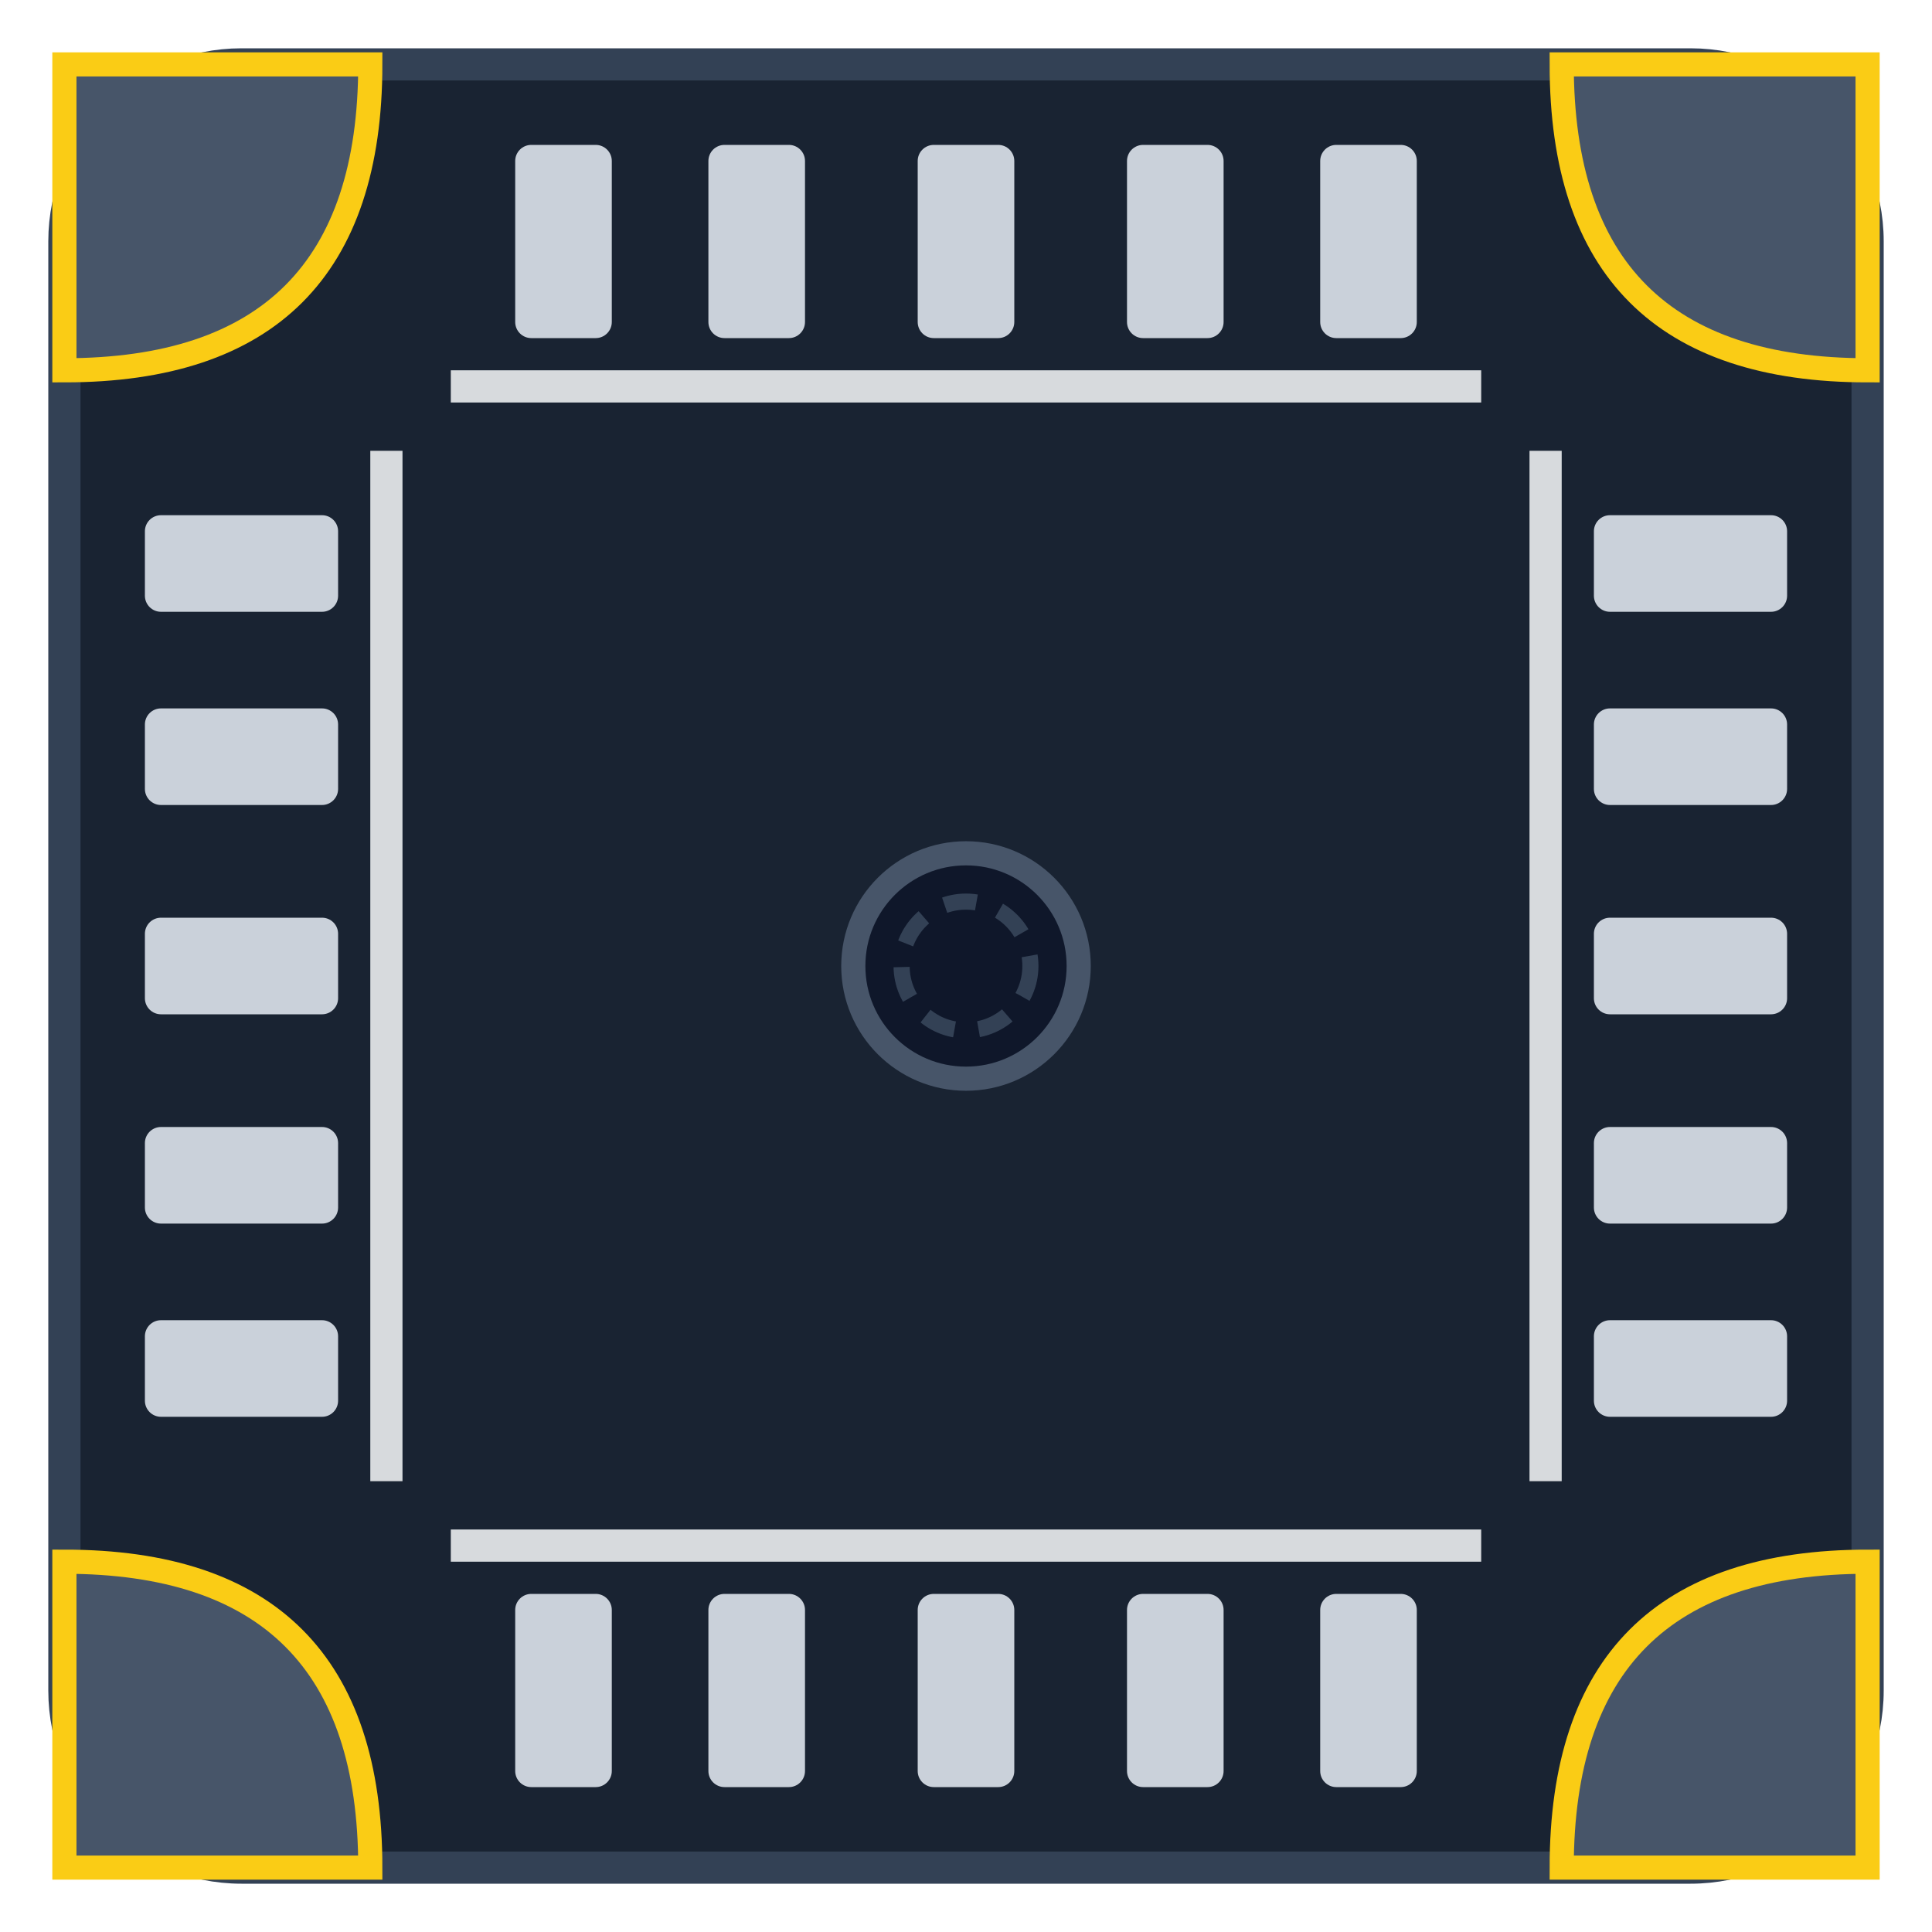
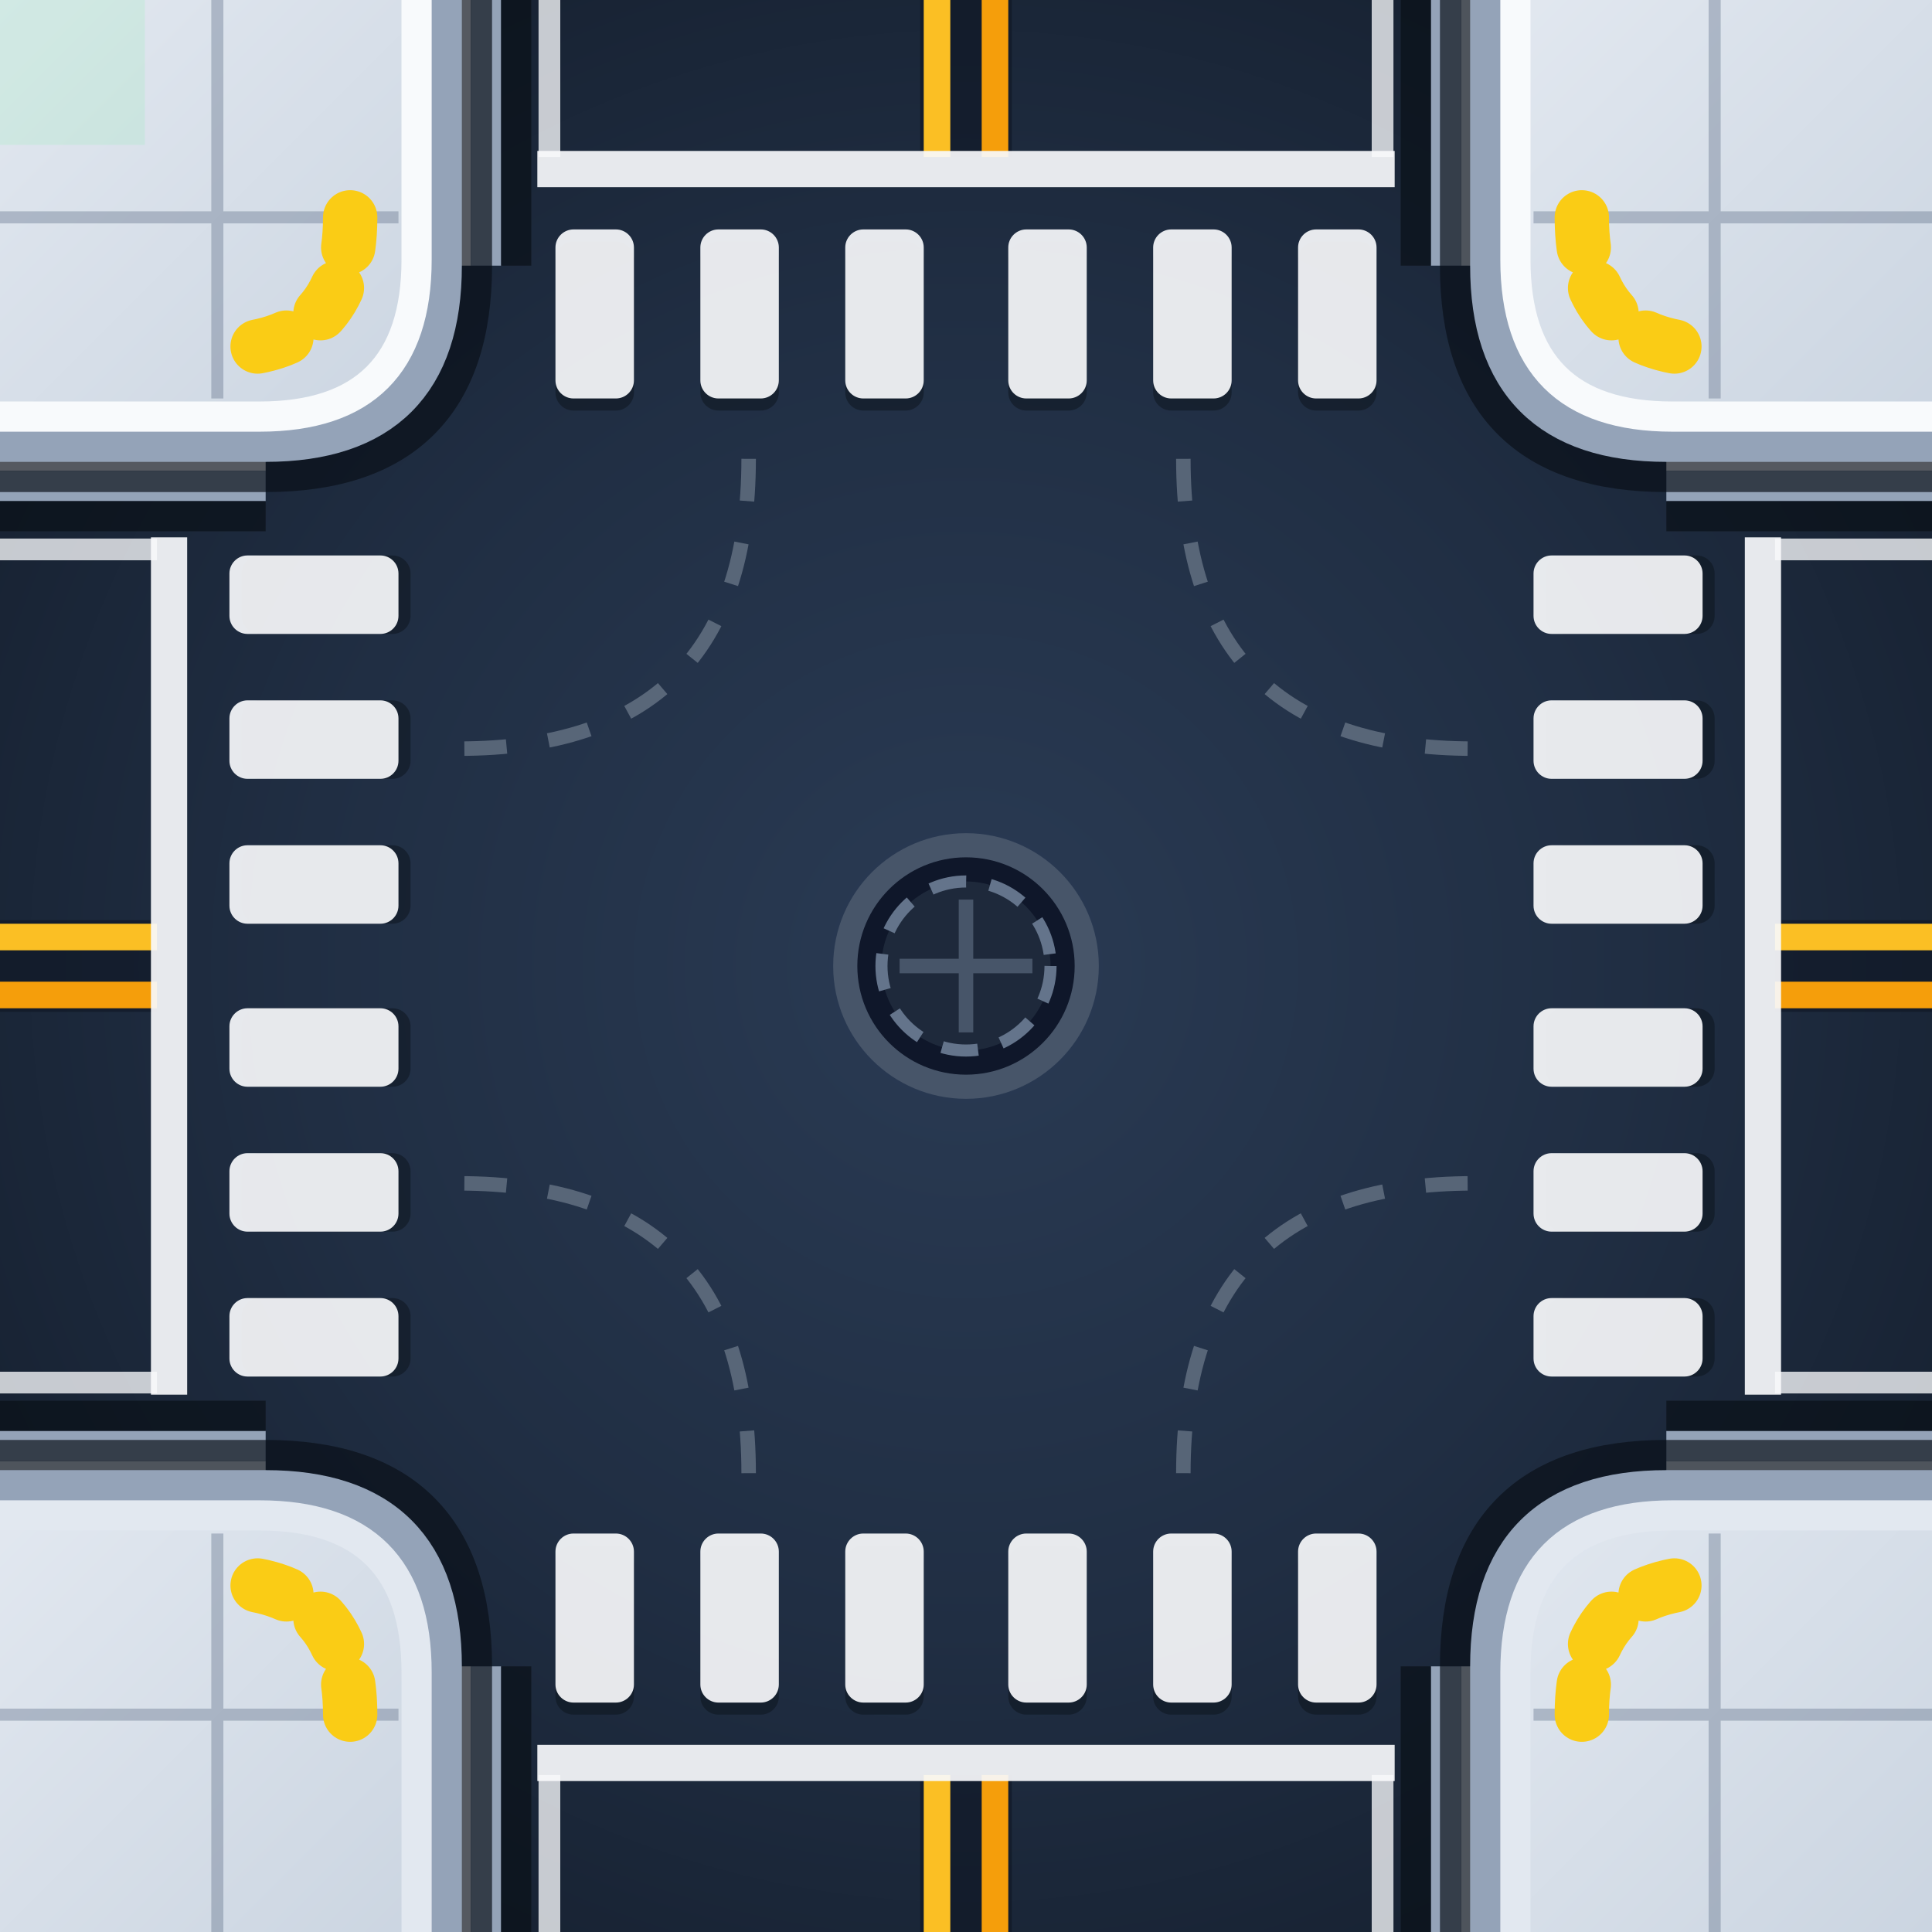
- <svg xmlns="http://www.w3.org/2000/svg" width="240" height="240" viewBox="0 0 240 240" role="img" aria-label="Road intersection">
-   <rect x="8" y="8" width="224" height="224" rx="22" fill="#192332" stroke="#334155" stroke-width="4" />
-   <path d="M8 8 H46 Q46 46 8 46 Z" fill="#475569" stroke="#facc15" stroke-width="3" />
-   <path d="M232 8 H194 Q194 46 232 46 Z" fill="#475569" stroke="#facc15" stroke-width="3" />
-   <path d="M8 232 H46 Q46 194 8 194 Z" fill="#475569" stroke="#facc15" stroke-width="3" />
-   <path d="M232 232 H194 Q194 194 232 194 Z" fill="#475569" stroke="#facc15" stroke-width="3" />
-   <line x1="56" y1="48" x2="184" y2="48" stroke="#f8fafc" stroke-width="4" opacity="0.85" />
-   <line x1="56" y1="192" x2="184" y2="192" stroke="#f8fafc" stroke-width="4" opacity="0.85" />
-   <line x1="48" y1="56" x2="48" y2="184" stroke="#f8fafc" stroke-width="4" opacity="0.85" />
-   <line x1="192" y1="56" x2="192" y2="184" stroke="#f8fafc" stroke-width="4" opacity="0.85" />
-   <g fill="#e2e8f0" opacity="0.88">
-     <rect x="64" y="18" width="12" height="24" rx="2" />
-     <rect x="88" y="18" width="12" height="24" rx="2" />
-     <rect x="114" y="18" width="12" height="24" rx="2" />
-     <rect x="140" y="18" width="12" height="24" rx="2" />
-     <rect x="164" y="18" width="12" height="24" rx="2" />
-     <rect x="64" y="198" width="12" height="24" rx="2" />
-     <rect x="88" y="198" width="12" height="24" rx="2" />
-     <rect x="114" y="198" width="12" height="24" rx="2" />
-     <rect x="140" y="198" width="12" height="24" rx="2" />
-     <rect x="164" y="198" width="12" height="24" rx="2" />
-     <rect x="18" y="64" width="24" height="12" rx="2" />
-     <rect x="18" y="88" width="24" height="12" rx="2" />
-     <rect x="18" y="114" width="24" height="12" rx="2" />
-     <rect x="18" y="140" width="24" height="12" rx="2" />
-     <rect x="18" y="164" width="24" height="12" rx="2" />
-     <rect x="198" y="64" width="24" height="12" rx="2" />
-     <rect x="198" y="88" width="24" height="12" rx="2" />
-     <rect x="198" y="114" width="24" height="12" rx="2" />
-     <rect x="198" y="140" width="24" height="12" rx="2" />
-     <rect x="198" y="164" width="24" height="12" rx="2" />
+ <svg xmlns="http://www.w3.org/2000/svg" viewBox="0 0 160 160" width="160" height="160" role="img" aria-label="City road intersection">
+   <defs>
+     <radialGradient id="intAsphalt" cx="50%" cy="50%" r="62%">
+       <stop offset="0%" stop-color="#2a3b54" />
+       <stop offset="55%" stop-color="#202e43" />
+       <stop offset="100%" stop-color="#151f2e" />
+     </radialGradient>
+     <linearGradient id="sidewalkCorner" x1="0" y1="0" x2="1" y2="1">
+       <stop offset="0%" stop-color="#e2e8f0" />
+       <stop offset="100%" stop-color="#cbd5e1" />
+     </linearGradient>
+   </defs>
+   <rect width="160" height="160" fill="url(#intAsphalt)" />
+   <rect x="36" y="0" width="3" height="22" fill="#f8fafc" />
+   <rect x="39" y="0" width="2.5" height="22" fill="#94a3b8" />
+   <rect x="41.5" y="0" width="2.5" height="22" fill="#090f17" opacity="0.7" />
+   <rect x="121" y="0" width="3" height="22" fill="#e2e8f0" />
+   <rect x="118.5" y="0" width="2.5" height="22" fill="#94a3b8" />
+   <rect x="116" y="0" width="2.5" height="22" fill="#090f17" opacity="0.7" />
+   <rect x="36" y="138" width="3" height="22" fill="#f8fafc" />
+   <rect x="39" y="138" width="2.5" height="22" fill="#94a3b8" />
+   <rect x="41.5" y="138" width="2.5" height="22" fill="#090f17" opacity="0.7" />
+   <rect x="121" y="138" width="3" height="22" fill="#e2e8f0" />
+   <rect x="118.5" y="138" width="2.5" height="22" fill="#94a3b8" />
+   <rect x="116" y="138" width="2.5" height="22" fill="#090f17" opacity="0.7" />
+   <rect x="0" y="36" width="22" height="3" fill="#f8fafc" />
+   <rect x="0" y="39" width="22" height="2.5" fill="#94a3b8" />
+   <rect x="0" y="41.5" width="22" height="2.5" fill="#090f17" opacity="0.7" />
+   <rect x="0" y="121" width="22" height="3" fill="#e2e8f0" />
+   <rect x="0" y="118.5" width="22" height="2.5" fill="#94a3b8" />
+   <rect x="0" y="116" width="22" height="2.5" fill="#090f17" opacity="0.7" />
+   <rect x="138" y="36" width="22" height="3" fill="#f8fafc" />
+   <rect x="138" y="39" width="22" height="2.5" fill="#94a3b8" />
+   <rect x="138" y="41.5" width="22" height="2.5" fill="#090f17" opacity="0.7" />
+   <rect x="138" y="121" width="22" height="3" fill="#e2e8f0" />
+   <rect x="138" y="118.5" width="22" height="2.5" fill="#94a3b8" />
+   <rect x="138" y="116" width="22" height="2.5" fill="#090f17" opacity="0.7" />
+   <path d="M 0,0 H 36 V 22 Q 36,36 22,36 H 0 Z" fill="url(#sidewalkCorner)" />
+   <path d="M 0,0 H 12 V 12 H 0 Z" fill="#86efac" opacity="0.18" />
+   <path d="M 38.5,0 V 22 Q 38.5,38.5 22,38.5 H 0" fill="none" stroke="#090f17" stroke-width="4.5" opacity="0.68" />
+   <path d="M 36,0 V 22 Q 36,36 22,36 H 0" fill="none" stroke="#94a3b8" stroke-width="4.5" />
+   <path d="M 34.5,0 V 21.5 Q 34.5,34.5 21.5,34.5 H 0" fill="none" stroke="#f8fafc" stroke-width="2.5" />
+   <path d="M 0,18 H 33 M 18,0 V 33" stroke="#64748b" stroke-width="1" opacity="0.4" />
+   <path d="M 29,18 Q 29,29 18,29" fill="none" stroke="#facc15" stroke-width="4.5" stroke-linecap="round" stroke-dasharray="2.5 3.5" />
+   <path d="M 160,0 H 124 V 22 Q 124,36 138,36 H 160 Z" fill="url(#sidewalkCorner)" />
+   <path d="M 121.5,0 V 22 Q 121.5,38.5 138,38.5 H 160" fill="none" stroke="#090f17" stroke-width="4.5" opacity="0.68" />
+   <path d="M 124,0 V 22 Q 124,36 138,36 H 160" fill="none" stroke="#94a3b8" stroke-width="4.5" />
+   <path d="M 125.5,0 V 21.5 Q 125.5,34.5 138.5,34.5 H 160" fill="none" stroke="#f8fafc" stroke-width="2.5" />
+   <path d="M 127,18 H 160 M 142,0 V 33" stroke="#64748b" stroke-width="1" opacity="0.4" />
+   <path d="M 131,18 Q 131,29 142,29" fill="none" stroke="#facc15" stroke-width="4.5" stroke-linecap="round" stroke-dasharray="2.5 3.5" />
+   <path d="M 0,160 H 36 V 138 Q 36,124 22,124 H 0 Z" fill="url(#sidewalkCorner)" />
+   <path d="M 38.5,160 V 138 Q 38.5,121.5 22,121.5 H 0" fill="none" stroke="#090f17" stroke-width="4.5" opacity="0.68" />
+   <path d="M 36,160 V 138 Q 36,124 22,124 H 0" fill="none" stroke="#94a3b8" stroke-width="4.5" />
+   <path d="M 34.5,160 V 138.5 Q 34.5,125.5 21.5,125.5 H 0" fill="none" stroke="#e2e8f0" stroke-width="2.5" />
+   <path d="M 0,142 H 33 M 18,127 V 160" stroke="#64748b" stroke-width="1" opacity="0.4" />
+   <path d="M 29,142 Q 29,131 18,131" fill="none" stroke="#facc15" stroke-width="4.5" stroke-linecap="round" stroke-dasharray="2.5 3.5" />
+   <path d="M 160,160 H 124 V 138 Q 124,124 138,124 H 160 Z" fill="url(#sidewalkCorner)" />
+   <path d="M 121.5,160 V 138 Q 121.5,121.5 138,121.5 H 160" fill="none" stroke="#090f17" stroke-width="4.5" opacity="0.68" />
+   <path d="M 124,160 V 138 Q 124,124 138,124 H 160" fill="none" stroke="#94a3b8" stroke-width="4.5" />
+   <path d="M 125.5,160 V 138.5 Q 125.5,125.5 138.5,125.5 H 160" fill="none" stroke="#e2e8f0" stroke-width="2.5" />
+   <path d="M 127,142 H 160 M 142,127 V 160" stroke="#64748b" stroke-width="1" opacity="0.4" />
+   <path d="M 131,142 Q 131,131 142,131" fill="none" stroke="#facc15" stroke-width="4.5" stroke-linecap="round" stroke-dasharray="2.5 3.5" />
+   <rect x="76.2" y="0" width="7.6" height="13" fill="#0d1522" opacity="0.58" />
+   <line x1="77.6" y1="0" x2="77.6" y2="13" stroke="#fbbf24" stroke-width="2.2" />
+   <line x1="82.4" y1="0" x2="82.4" y2="13" stroke="#f59e0b" stroke-width="2.2" />
+   <line x1="45.5" y1="0" x2="45.5" y2="13" stroke="#f8fafc" stroke-width="1.8" opacity="0.78" />
+   <line x1="114.5" y1="0" x2="114.5" y2="13" stroke="#f8fafc" stroke-width="1.8" opacity="0.78" />
+   <rect x="76.2" y="147" width="7.6" height="13" fill="#0d1522" opacity="0.58" />
+   <line x1="77.6" y1="147" x2="77.6" y2="160" stroke="#fbbf24" stroke-width="2.2" />
+   <line x1="82.4" y1="147" x2="82.4" y2="160" stroke="#f59e0b" stroke-width="2.2" />
+   <line x1="45.5" y1="147" x2="45.5" y2="160" stroke="#f8fafc" stroke-width="1.8" opacity="0.78" />
+   <line x1="114.5" y1="147" x2="114.5" y2="160" stroke="#f8fafc" stroke-width="1.8" opacity="0.78" />
+   <rect x="0" y="76.2" width="13" height="7.6" fill="#0d1522" opacity="0.58" />
+   <line x1="0" y1="77.6" x2="13" y2="77.6" stroke="#fbbf24" stroke-width="2.2" />
+   <line x1="0" y1="82.4" x2="13" y2="82.4" stroke="#f59e0b" stroke-width="2.2" />
+   <line x1="0" y1="45.5" x2="13" y2="45.5" stroke="#f8fafc" stroke-width="1.8" opacity="0.78" />
+   <line x1="0" y1="114.5" x2="13" y2="114.5" stroke="#f8fafc" stroke-width="1.8" opacity="0.78" />
+   <rect x="147" y="76.2" width="13" height="7.6" fill="#0d1522" opacity="0.58" />
+   <line x1="147" y1="77.6" x2="160" y2="77.6" stroke="#fbbf24" stroke-width="2.2" />
+   <line x1="147" y1="82.4" x2="160" y2="82.4" stroke="#f59e0b" stroke-width="2.2" />
+   <line x1="147" y1="45.5" x2="160" y2="45.5" stroke="#f8fafc" stroke-width="1.8" opacity="0.78" />
+   <line x1="147" y1="114.5" x2="160" y2="114.5" stroke="#f8fafc" stroke-width="1.8" opacity="0.78" />
+   <g stroke="#f8fafc" stroke-width="3" opacity="0.92">
+     <line x1="44.5" y1="14" x2="115.5" y2="14" />
+     <line x1="44.5" y1="146" x2="115.5" y2="146" />
+     <line x1="14" y1="44.5" x2="14" y2="115.5" />
+     <line x1="146" y1="44.5" x2="146" y2="115.5" />
  </g>
-   <circle cx="120" cy="120" r="14" fill="#0f172a" stroke="#475569" stroke-width="3" />
-   <circle cx="120" cy="120" r="8" fill="none" stroke="#334155" stroke-width="2" stroke-dasharray="4 3" />
+   <g fill="#090f17" opacity="0.45">
+     <rect x="46" y="20" width="6.5" height="14" rx="1.5" />
+     <rect x="58" y="20" width="6.5" height="14" rx="1.5" />
+     <rect x="70" y="20" width="6.5" height="14" rx="1.5" />
+     <rect x="83.5" y="20" width="6.5" height="14" rx="1.5" />
+     <rect x="95.5" y="20" width="6.5" height="14" rx="1.5" />
+     <rect x="107.5" y="20" width="6.5" height="14" rx="1.5" />
+     <rect x="46" y="128" width="6.5" height="14" rx="1.5" />
+     <rect x="58" y="128" width="6.5" height="14" rx="1.5" />
+     <rect x="70" y="128" width="6.5" height="14" rx="1.5" />
+     <rect x="83.5" y="128" width="6.5" height="14" rx="1.5" />
+     <rect x="95.5" y="128" width="6.5" height="14" rx="1.5" />
+     <rect x="107.5" y="128" width="6.5" height="14" rx="1.5" />
+     <rect x="20" y="46" width="14" height="6.5" rx="1.5" />
+     <rect x="20" y="58" width="14" height="6.5" rx="1.5" />
+     <rect x="20" y="70" width="14" height="6.5" rx="1.5" />
+     <rect x="20" y="83.5" width="14" height="6.5" rx="1.5" />
+     <rect x="20" y="95.5" width="14" height="6.5" rx="1.5" />
+     <rect x="20" y="107.5" width="14" height="6.5" rx="1.5" />
+     <rect x="128" y="46" width="14" height="6.5" rx="1.5" />
+     <rect x="128" y="58" width="14" height="6.5" rx="1.5" />
+     <rect x="128" y="70" width="14" height="6.5" rx="1.5" />
+     <rect x="128" y="83.5" width="14" height="6.5" rx="1.5" />
+     <rect x="128" y="95.5" width="14" height="6.5" rx="1.5" />
+     <rect x="128" y="107.5" width="14" height="6.5" rx="1.5" />
+   </g>
+   <g fill="#f8fafc" opacity="0.92">
+     <rect x="46" y="19" width="6.5" height="14" rx="1.5" />
+     <rect x="58" y="19" width="6.5" height="14" rx="1.5" />
+     <rect x="70" y="19" width="6.5" height="14" rx="1.5" />
+     <rect x="83.5" y="19" width="6.5" height="14" rx="1.5" />
+     <rect x="95.5" y="19" width="6.5" height="14" rx="1.5" />
+     <rect x="107.5" y="19" width="6.5" height="14" rx="1.5" />
+     <rect x="46" y="127" width="6.5" height="14" rx="1.5" />
+     <rect x="58" y="127" width="6.5" height="14" rx="1.5" />
+     <rect x="70" y="127" width="6.5" height="14" rx="1.5" />
+     <rect x="83.5" y="127" width="6.5" height="14" rx="1.5" />
+     <rect x="95.5" y="127" width="6.5" height="14" rx="1.5" />
+     <rect x="107.5" y="127" width="6.5" height="14" rx="1.5" />
+     <rect x="19" y="46" width="14" height="6.5" rx="1.5" />
+     <rect x="19" y="58" width="14" height="6.5" rx="1.5" />
+     <rect x="19" y="70" width="14" height="6.5" rx="1.5" />
+     <rect x="19" y="83.5" width="14" height="6.5" rx="1.5" />
+     <rect x="19" y="95.5" width="14" height="6.5" rx="1.5" />
+     <rect x="19" y="107.5" width="14" height="6.5" rx="1.5" />
+     <rect x="127" y="46" width="14" height="6.5" rx="1.5" />
+     <rect x="127" y="58" width="14" height="6.5" rx="1.5" />
+     <rect x="127" y="70" width="14" height="6.5" rx="1.5" />
+     <rect x="127" y="83.5" width="14" height="6.5" rx="1.5" />
+     <rect x="127" y="95.5" width="14" height="6.5" rx="1.5" />
+     <rect x="127" y="107.5" width="14" height="6.5" rx="1.5" />
+   </g>
+   <g fill="none" stroke="#cbd5e1" stroke-width="1.2" stroke-dasharray="3.5 3.5" opacity="0.32">
+     <path d="M 62,38 Q 62,62 38,62" />
+     <path d="M 98,38 Q 98,62 122,62" />
+     <path d="M 62,122 Q 62,98 38,98" />
+     <path d="M 98,122 Q 98,98 122,98" />
+   </g>
+   <circle cx="80" cy="80" r="10" fill="#0f172a" stroke="#475569" stroke-width="2" />
+   <circle cx="80" cy="80" r="7" fill="#1e293b" stroke="#64748b" stroke-width="1" stroke-dasharray="3 2" />
+   <line x1="74.5" y1="80" x2="85.5" y2="80" stroke="#475569" stroke-width="1.2" />
+   <line x1="80" y1="74.5" x2="80" y2="85.5" stroke="#475569" stroke-width="1.2" />
</svg>
